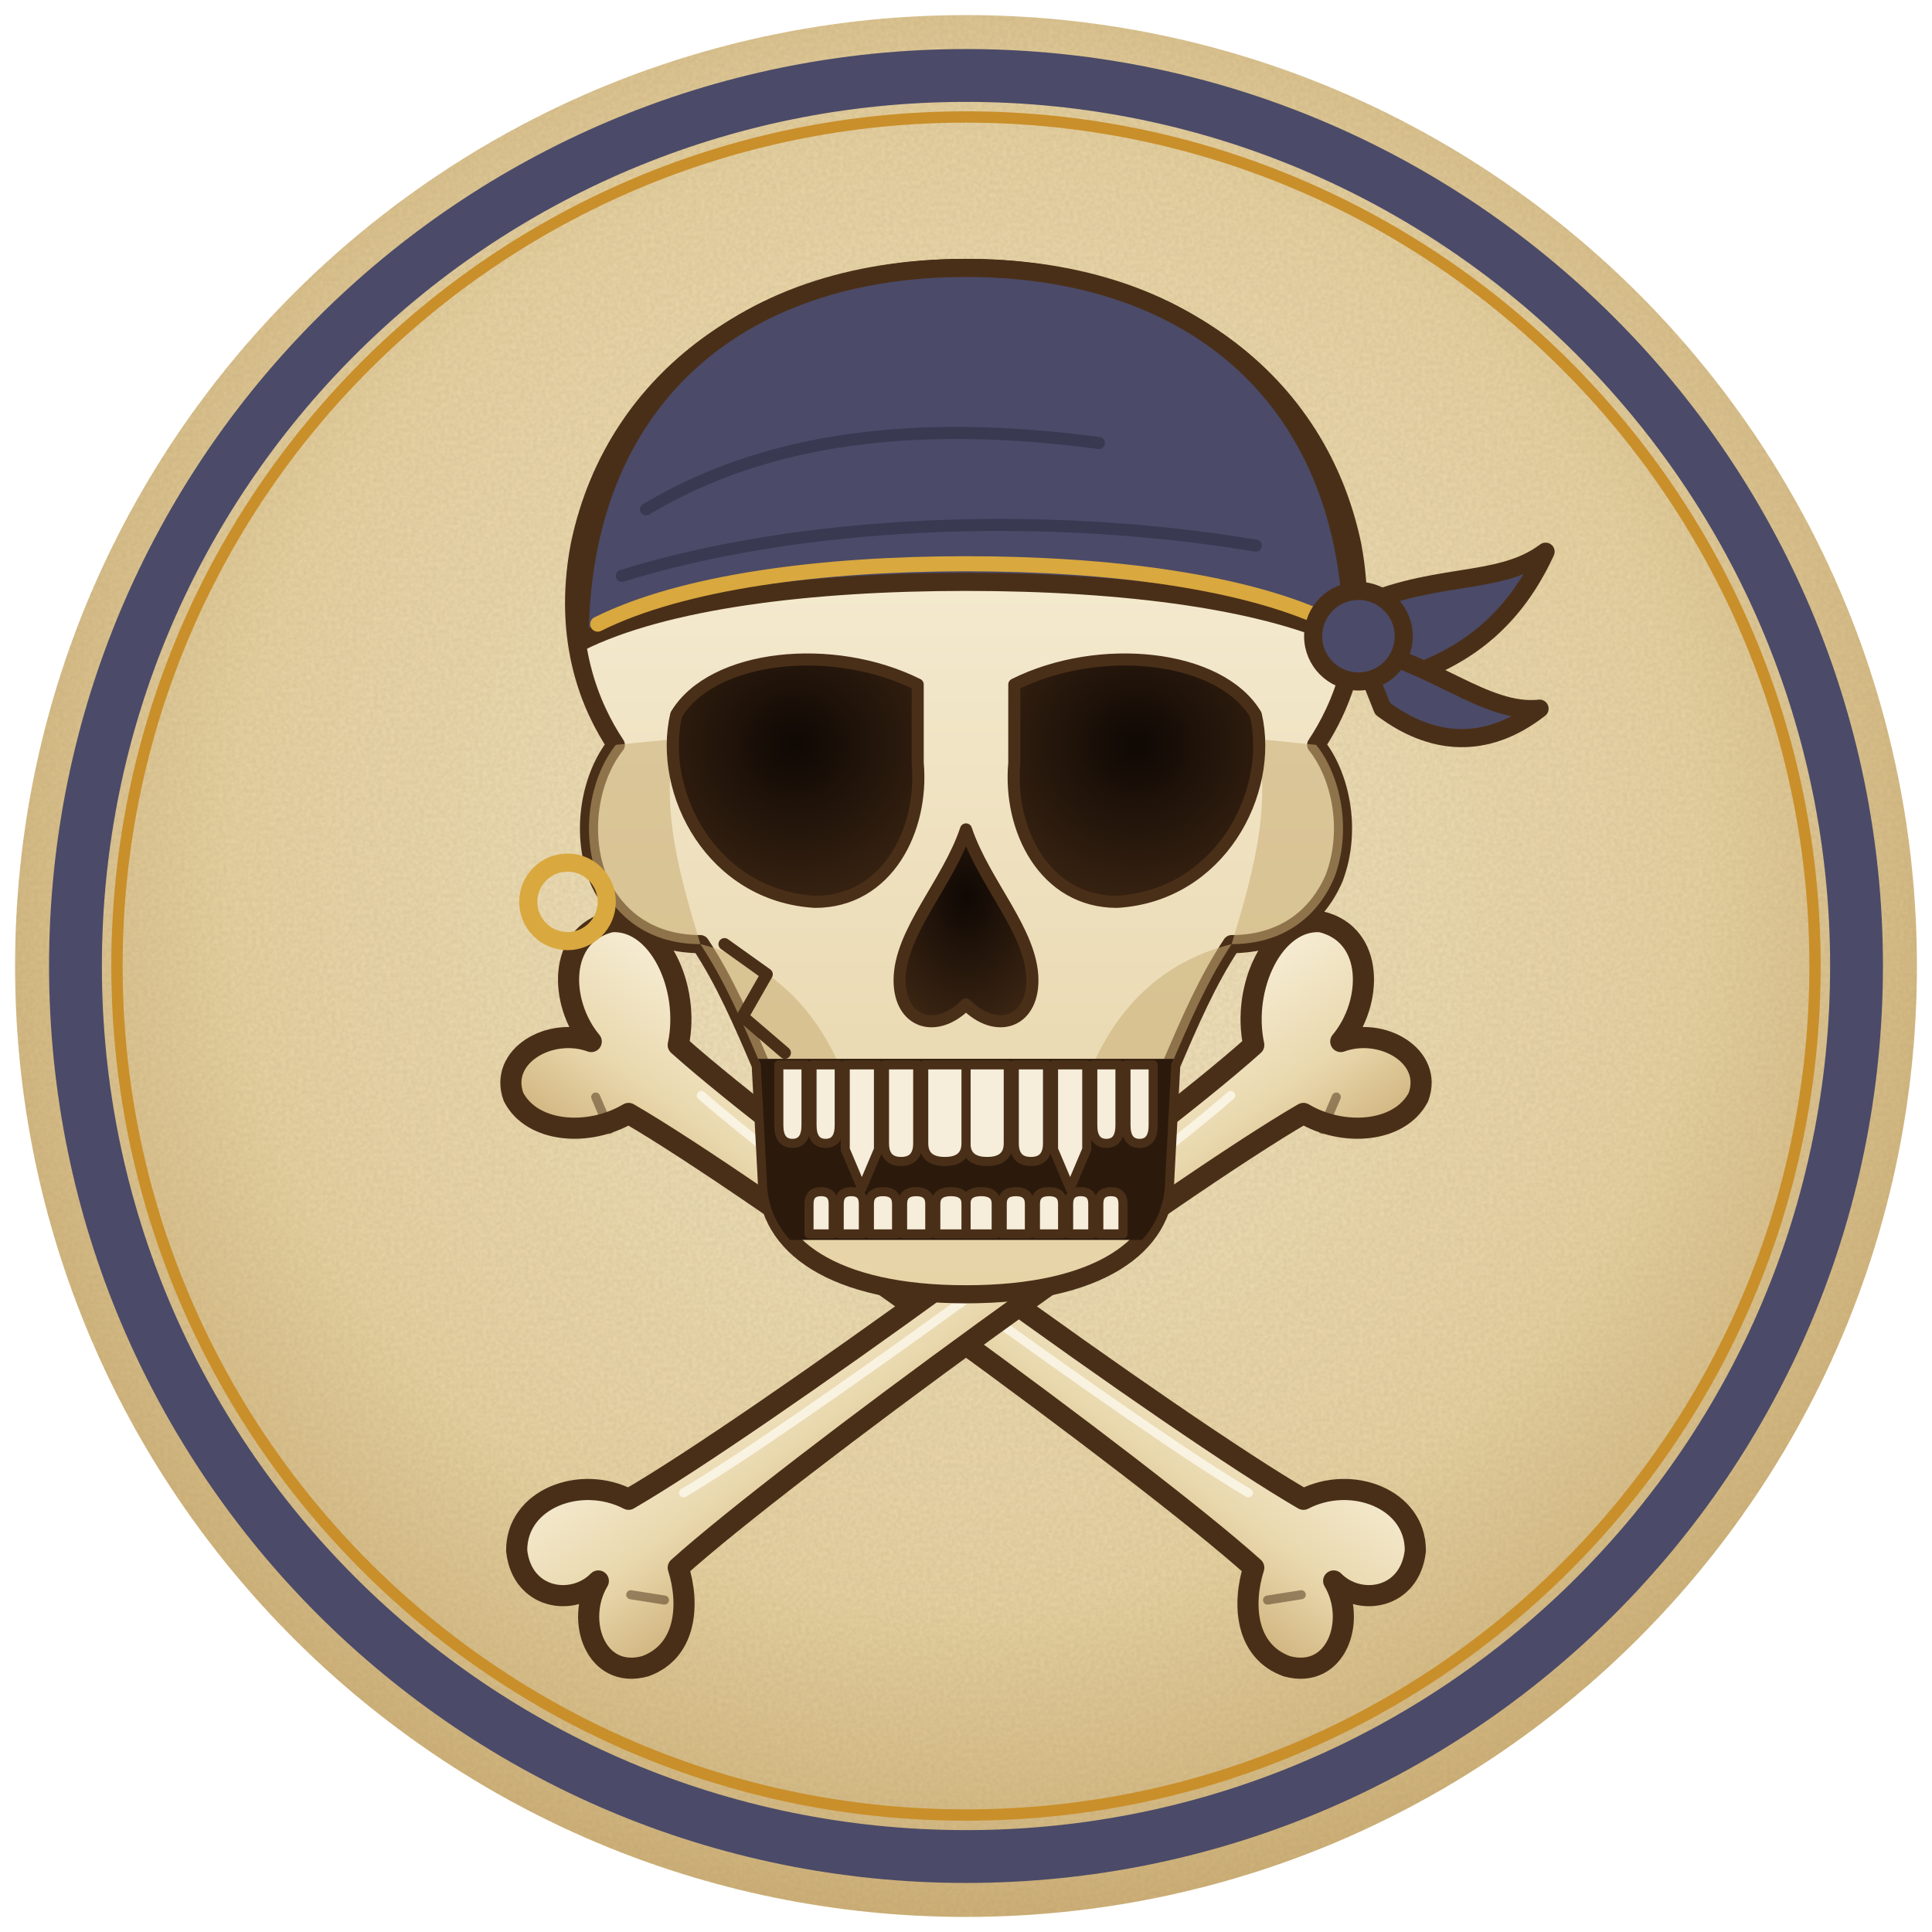
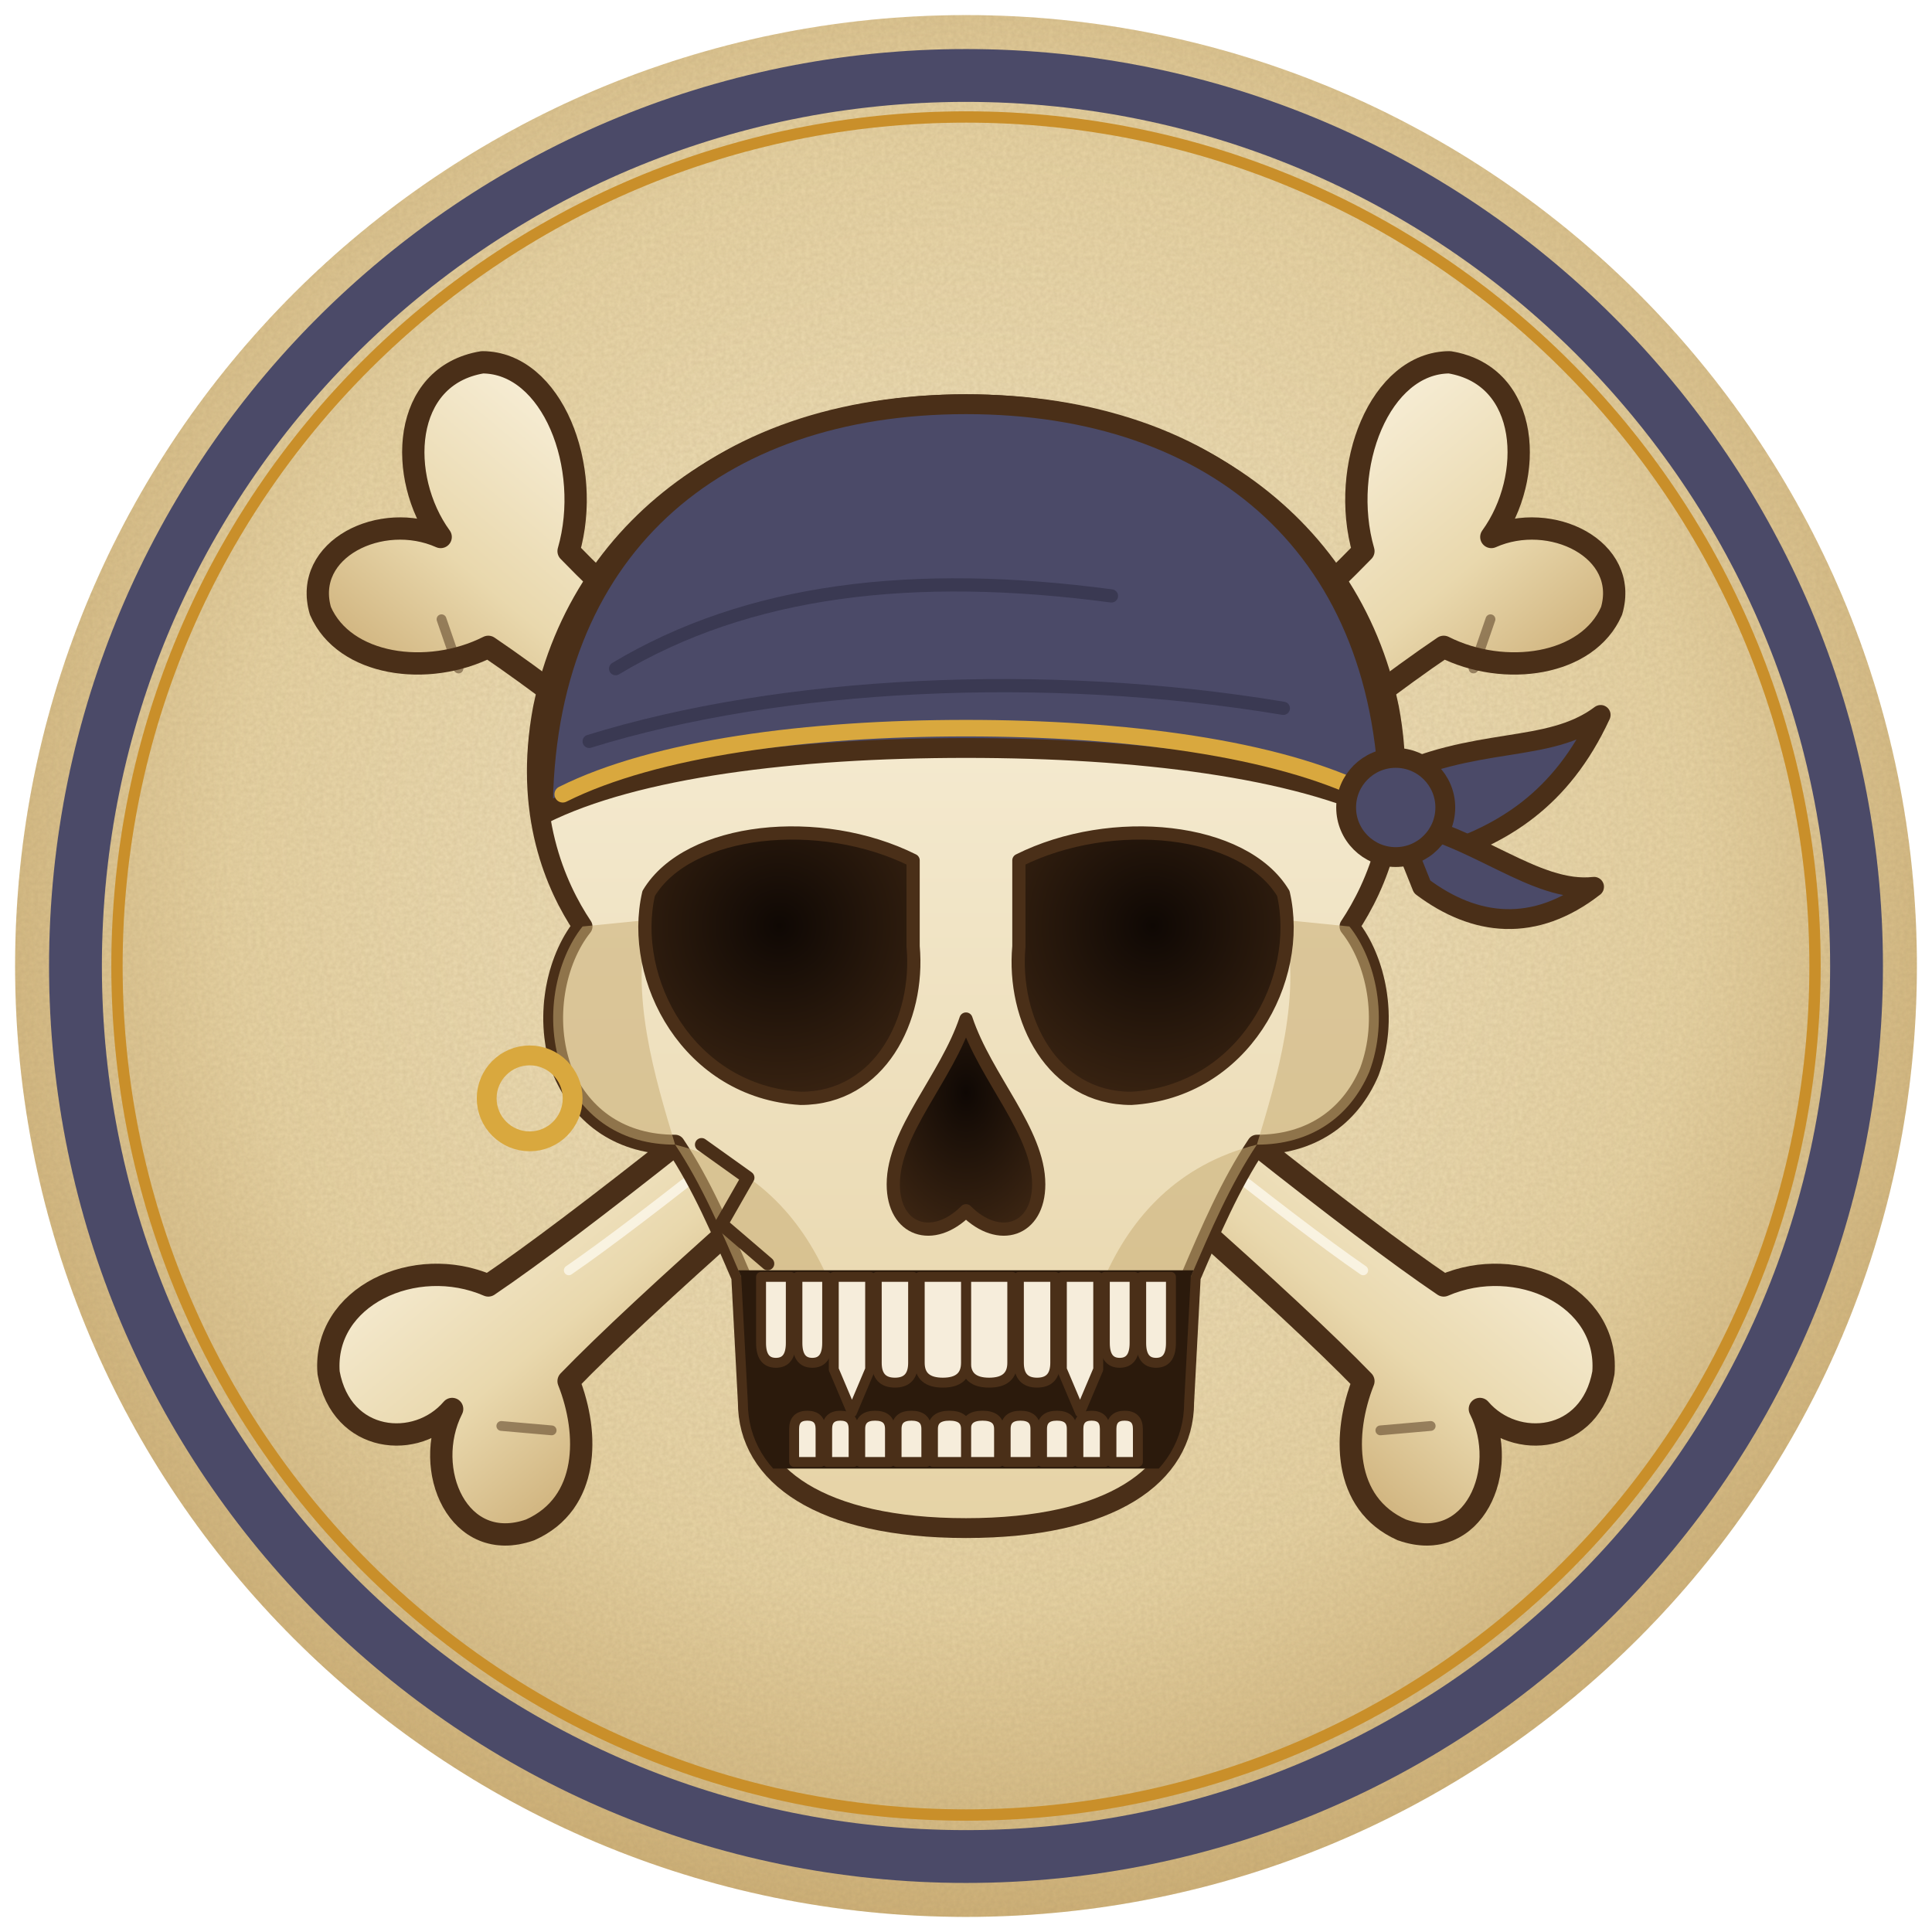
<svg xmlns="http://www.w3.org/2000/svg" xmlns:xlink="http://www.w3.org/1999/xlink" viewBox="0 0 512 512" width="512" height="512">
  <defs>
    <radialGradient id="parchment" cx="0.5" cy="0.45" r="0.6">
      <stop offset="0" stop-color="#f4e8c9" />
      <stop offset="0.65" stop-color="#e7d3a3" />
      <stop offset="1" stop-color="#c8a86c" />
    </radialGradient>
    <linearGradient id="bone" x1="0" y1="0" x2="0" y2="1">
      <stop offset="0" stop-color="#faf3e0" />
      <stop offset="1" stop-color="#e6d3a6" />
    </linearGradient>
    <radialGradient id="socket" cx="0.5" cy="0.35" r="0.7">
      <stop offset="0" stop-color="#0f0804" />
      <stop offset="1" stop-color="#3a2412" />
    </radialGradient>
    <filter id="grain" x="0" y="0" width="1" height="1">
      <feTurbulence type="fractalNoise" baseFrequency="0.9" numOctaves="2" seed="7" />
      <feColorMatrix values="0 0 0 0 0.35  0 0 0 0 0.25  0 0 0 0 0.12  0 0 0 0.22 0" />
    </filter>
    <clipPath id="disc">
      <circle cx="256" cy="256" r="252" />
    </clipPath>
    <linearGradient id="shaft" gradientUnits="userSpaceOnUse" x1="0" y1="-36" x2="0" y2="36">
      <stop offset="0" stop-color="#f6ecd3" />
      <stop offset="0.55" stop-color="#e9d8ad" />
      <stop offset="1" stop-color="#cfb27c" />
    </linearGradient>
    <g id="femur">
-       <path fill="url(#shaft)" stroke="#4a2f18" stroke-width="7" stroke-linejoin="round" d="         M-128 -14 C-80 -9 80 -9 128 -14         C136 -30 158 -36 168 -22 C176 -8 164 4 152 2         C166 8 172 28 156 34 C142 38 132 26 128 14         C80 9 -80 9 -128 14         C-134 28 -150 38 -162 32 C-174 24 -166 6 -152 2         C-168 -2 -182 -20 -170 -34 C-158 -44 -136 -32 -128 -14 Z" />
-       <path fill="none" stroke="#fbf5e6" stroke-width="3" stroke-linecap="round" opacity="0.9" d="M-112 -5 C-70 -1 70 -1 112 -5" />
-       <path fill="none" stroke="#4a2f18" stroke-width="3" stroke-linecap="round" opacity="0.5" d="M-140 16 L-130 22 M146 12 L138 20" />
+       <path fill="url(#shaft)" stroke="#4a2f18" stroke-width="5" stroke-linejoin="round" d="         M-128 -14 C-80 -9 80 -9 128 -14         C136 -30 158 -36 168 -22 C176 -8 164 4 152 2         C166 8 172 28 156 34 C142 38 132 26 128 14         C80 9 -80 9 -128 14         C-134 28 -150 38 -162 32 C-174 24 -166 6 -152 2         C-168 -2 -182 -20 -170 -34 C-158 -44 -136 -32 -128 -14 Z" />
+       <path fill="none" stroke="#fbf5e6" stroke-width="2.2" stroke-linecap="round" opacity="0.9" d="M-112 -5 C-70 -1 70 -1 112 -5" />
+       <path fill="none" stroke="#4a2f18" stroke-width="2.2" stroke-linecap="round" opacity="0.5" d="M-140 16 L-130 22 M146 12 L138 20" />
    </g>
    <path id="skull" d="M256 76 C320 76 372 110 384 168 C390 200 380 222 372 234 C380 244 384 262 378 278 C372 292 360 300 344 300 C336 312 330 326 324 340 L322 378 C322 400 300 416 256 416 C212 416 190 400 190 378 L188 340 C182 326 176 312 168 300 C152 300 140 292 134 278 C128 262 132 244 140 234 C132 222 122 200 128 168 C140 110 192 76 256 76 Z" />
    <clipPath id="jaw">
      <use xlink:href="#skull" href="#skull" />
    </clipPath>
  </defs>
  <circle cx="256" cy="256" r="252" fill="url(#parchment)" />
  <rect width="512" height="512" filter="url(#grain)" clip-path="url(#disc)" />
  <circle cx="256" cy="256" r="236" fill="none" stroke="#4b4a68" stroke-width="14" />
  <circle cx="256" cy="256" r="225" fill="none" stroke="#c98f2a" stroke-width="3" />
-   <g transform="translate(256 215) scale(0.8) translate(-256 -256)" stroke="#4a2f18" stroke-width="6" stroke-linejoin="round" stroke-linecap="round">
-     <use xlink:href="#femur" href="#femur" transform="translate(256 420) rotate(36)" />
-     <use xlink:href="#femur" href="#femur" transform="translate(256 420) scale(-1 1) rotate(36)" />
+   <g transform="translate(256 264.8) scale(0.876) translate(-256 -256)" stroke="#4a2f18" stroke-width="6" stroke-linejoin="round" stroke-linecap="round">
+     <use xlink:href="#femur" href="#femur" transform="translate(256 246) rotate(40) scale(1.35)" />
+     <use xlink:href="#femur" href="#femur" transform="translate(256 246) scale(-1 1) rotate(40) scale(1.35)" />
    <use xlink:href="#skull" href="#skull" fill="url(#bone)" />
    <g fill="#c9ad74" stroke="none" opacity="0.55">
      <path d="M372 234 C380 244 384 262 378 278 C372 292 360 300 344 300 C350 280 358 254 352 232 Z" />
      <path d="M 140 234 C 132 244 128 262 134 278 C 140 292 152 300 168 300 C 162 280 154 254 160 232 Z" />
      <path d="M344 300 C336 312 330 326 324 340 L298 340 C306 322 320 306 344 300 Z" />
      <path d="M 168 300 C 176 312 182 326 188 340 L 214 340 C 206 322 192 306 168 300 Z" />
    </g>
    <path fill="none" stroke-width="4" d="M176 300 L190 310 L182 324 L196 336" />
    <g fill="url(#socket)" stroke-width="4">
      <path d="M272 214 C300 200 340 204 352 224 C358 250 340 284 306 286 C282 286 270 262 272 240 Z" />
      <path d="M 240 214 C 212 200 172 204 160 224 C 154 250 172 284 206 286 C 230 286 242 262 240 240 Z" />
      <path d="M256 262 C250 280 234 296 234 312 C234 326 246 330 256 320 C266 330 278 326 278 312 C278 296 262 280 256 262 Z" />
    </g>
    <rect x="180" y="338" width="152" height="60" fill="#2b1a0c" stroke="none" clip-path="url(#jaw)" />
    <g fill="#f6eddb" stroke-width="3">
      <path d="M256 340 L270 340 L270 366 Q270 372 263.0 372 Q256 372 256 366 Z" />
      <path d="M 256 340 L 242 340 L 242 366 Q 242 372 249 372 Q 256 372 256 366 Z" />
      <path d="M272 340 L283 340 L283 366 Q283 372 277.5 372 Q272 372 272 366 Z" />
      <path d="M 240 340 L 229 340 L 229 366 Q 229 372 234.5 372 Q 240 372 240 366 Z" />
      <path d="M285 340 L296 340 L296 368 L290.5 381 L285 368 Z" />
      <path d="M 227 340 L 216 340 L 216 368 L 221.5 381 L 227 368 Z" />
      <path d="M298 340 L307 340 L307 360 Q307 366 302.5 366 Q298 366 298 360 Z" />
      <path d="M 214 340 L 205 340 L 205 360 Q 205 366 209.5 366 Q 214 366 214 360 Z" />
      <path d="M309 340 L318 340 L318 360 Q318 366 313.5 366 Q309 366 309 360 Z" />
      <path d="M 203 340 L 194 340 L 194 360 Q 194 366 198.5 366 Q 203 366 203 360 Z" />
      <path d="M256 396 L256 386 Q256 382 261.0 382 Q266 382 266 386 L266 396 Z" />
      <path d="M 256 396 L 256 386 Q 256 382 251 382 Q 246 382 246 386 L 246 396 Z" />
      <path d="M268 396 L268 386 Q268 382 272.5 382 Q277 382 277 386 L277 396 Z" />
      <path d="M 244 396 L 244 386 Q 244 382 239.5 382 Q 235 382 235 386 L 235 396 Z" />
      <path d="M279 396 L279 386 Q279 382 283.5 382 Q288 382 288 386 L288 396 Z" />
      <path d="M 233 396 L 233 386 Q 233 382 228.5 382 Q 224 382 224 386 L 224 396 Z" />
      <path d="M290 396 L290 386 Q290 382 294.0 382 Q298 382 298 386 L298 396 Z" />
      <path d="M 222 396 L 222 386 Q 222 382 218 382 Q 214 382 214 386 L 214 396 Z" />
      <path d="M300 396 L300 386 Q300 382 304.0 382 Q308 382 308 386 L308 396 Z" />
      <path d="M 212 396 L 212 386 Q 212 382 208 382 Q 204 382 204 386 L 204 396 Z" />
    </g>
    <path fill="#4b4a68" d="M128 200 C128 120 180 76 256 76 C332 76 384 120 384 200 C356 186 308 180 256 180 C204 180 156 186 128 200 Z" />
    <path fill="none" stroke="#3a3952" stroke-width="4" d="M150 156 C190 132 240 126 300 134 M142 178 C200 160 280 156 352 168" />
    <path fill="none" stroke="#d9a83e" stroke-width="5" d="M134 194 C162 180 208 174 256 174 C304 174 350 180 378 194" />
    <path fill="#4b4a68" d="M382 190 C410 176 432 182 448 170 C436 196 418 206 400 212 Z" />
    <path fill="#4b4a68" d="M386 202 C410 206 428 224 446 222 C428 236 410 234 394 222 Z" />
    <circle cx="386" cy="198" r="15" fill="#4b4a68" />
    <circle cx="124" cy="286" r="13" fill="none" stroke="#d9a83e" stroke-width="6" />
  </g>
</svg>
